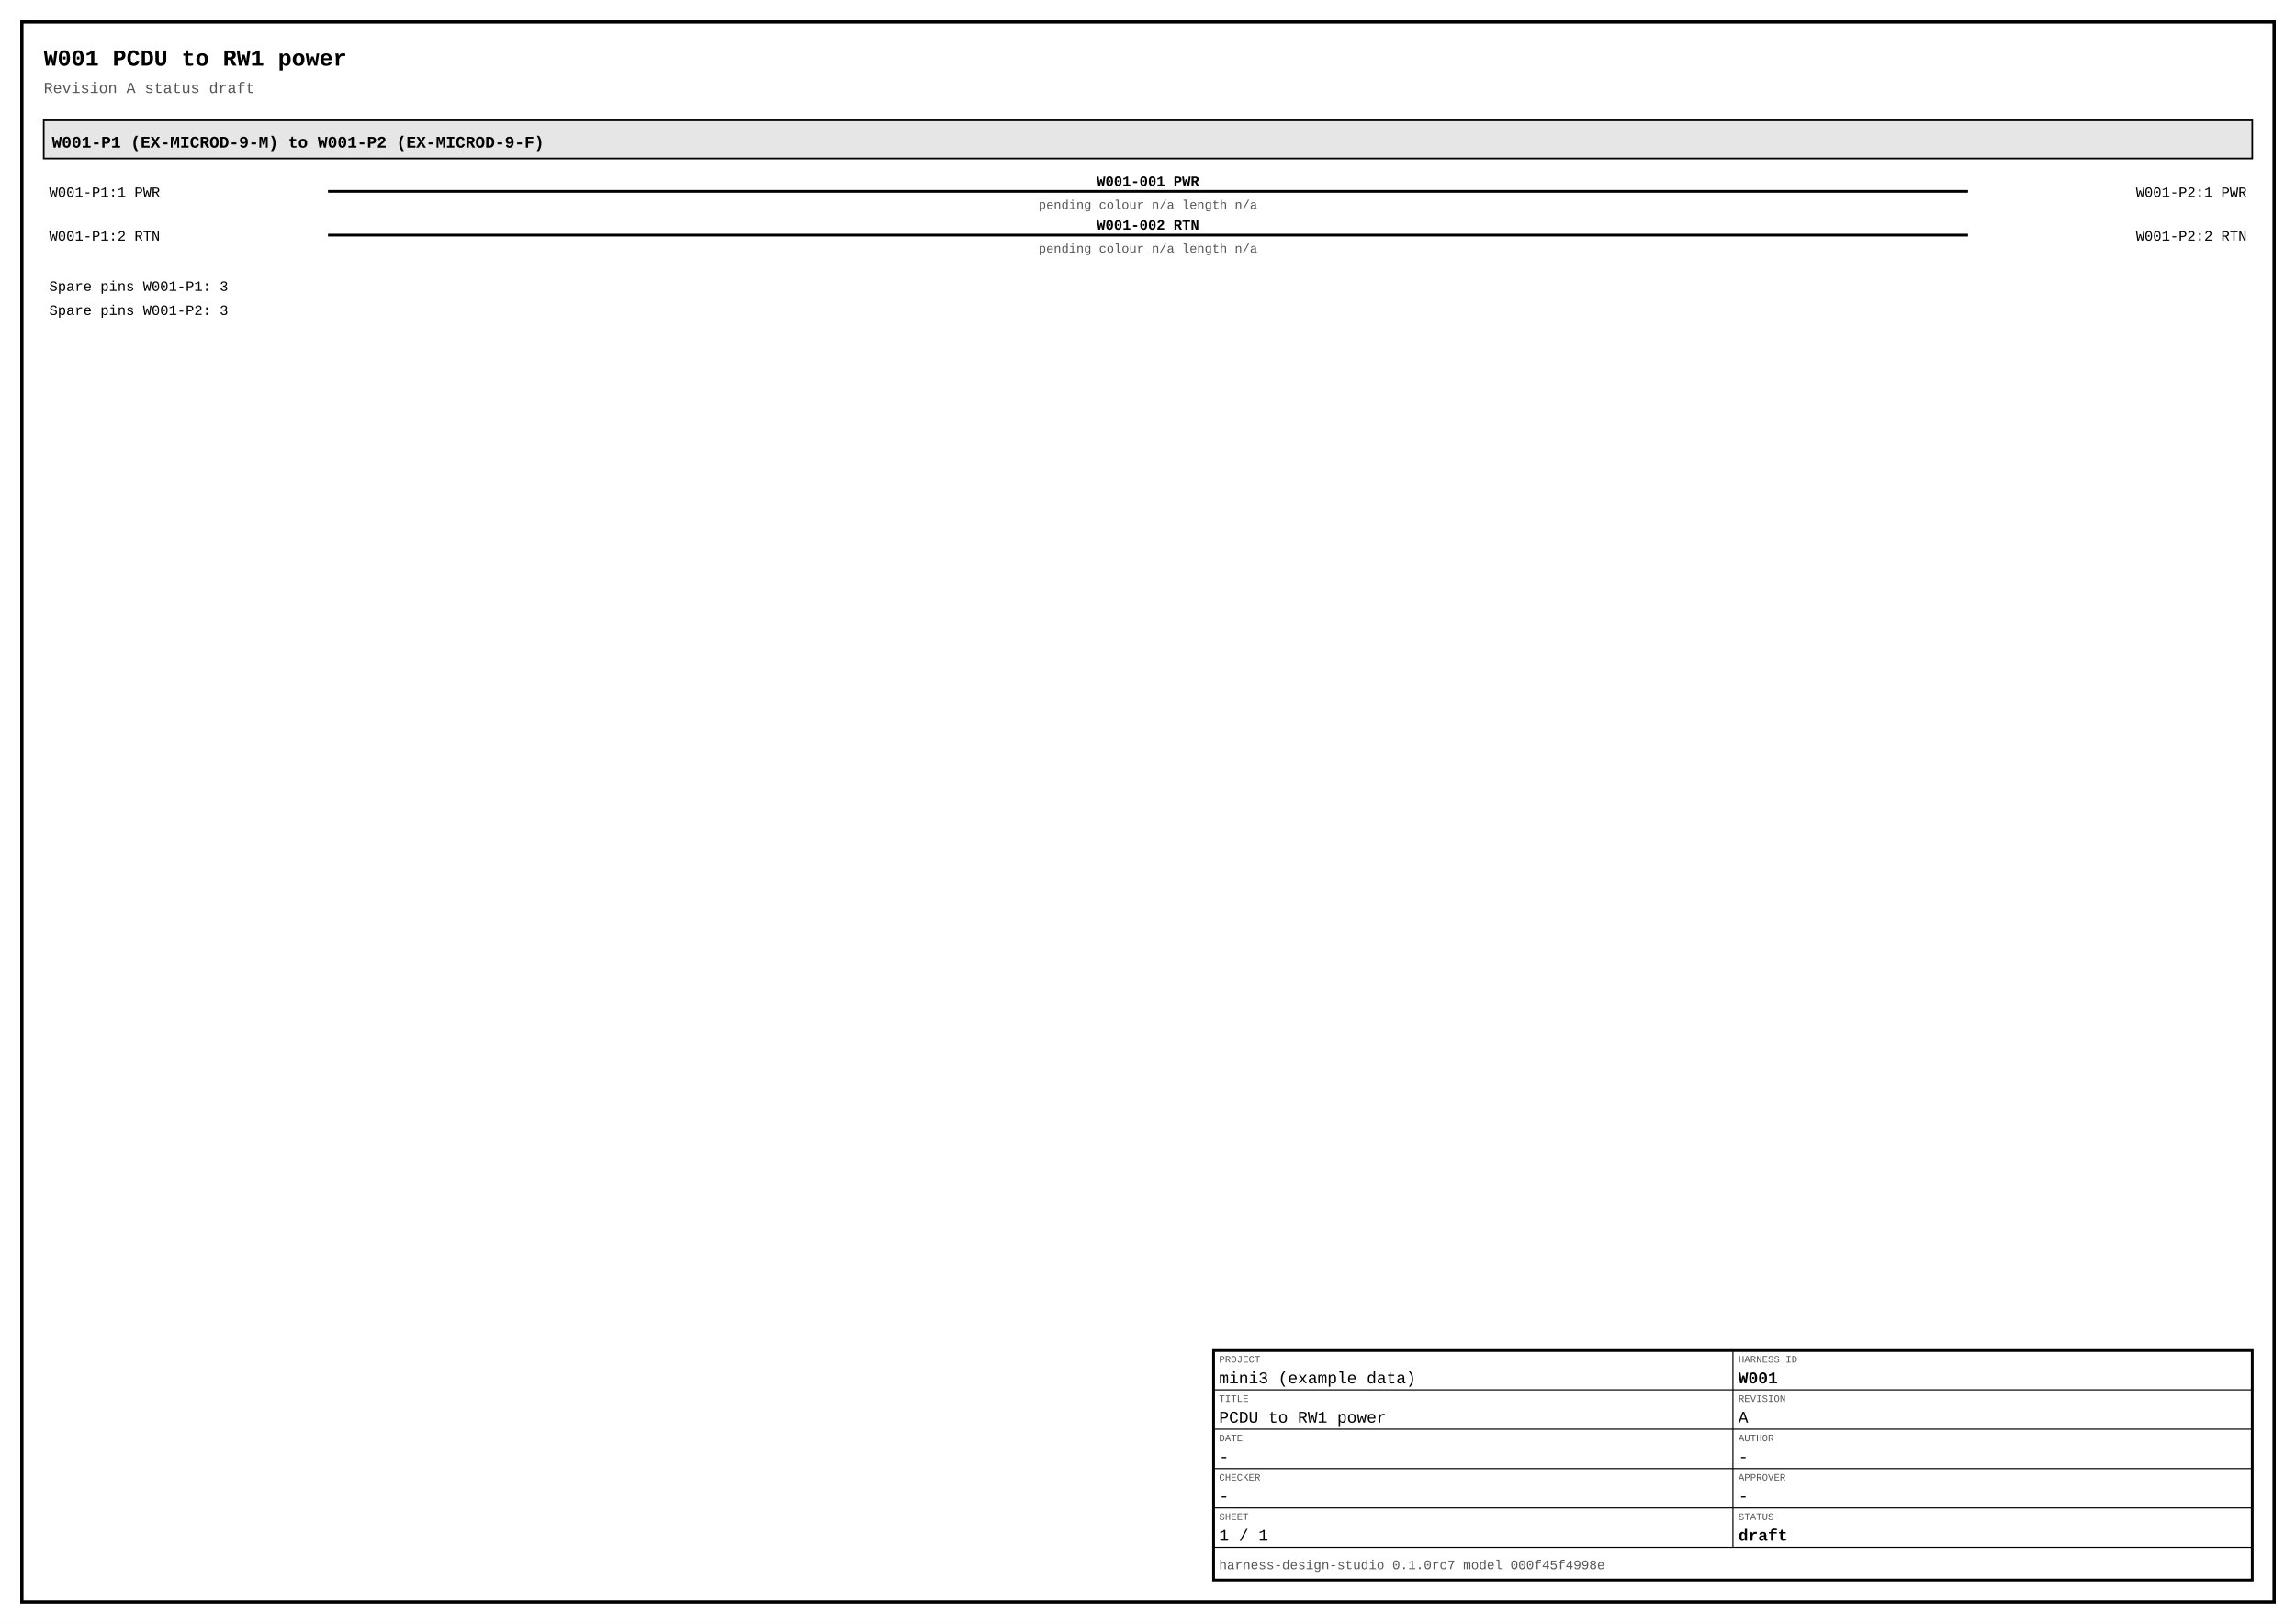
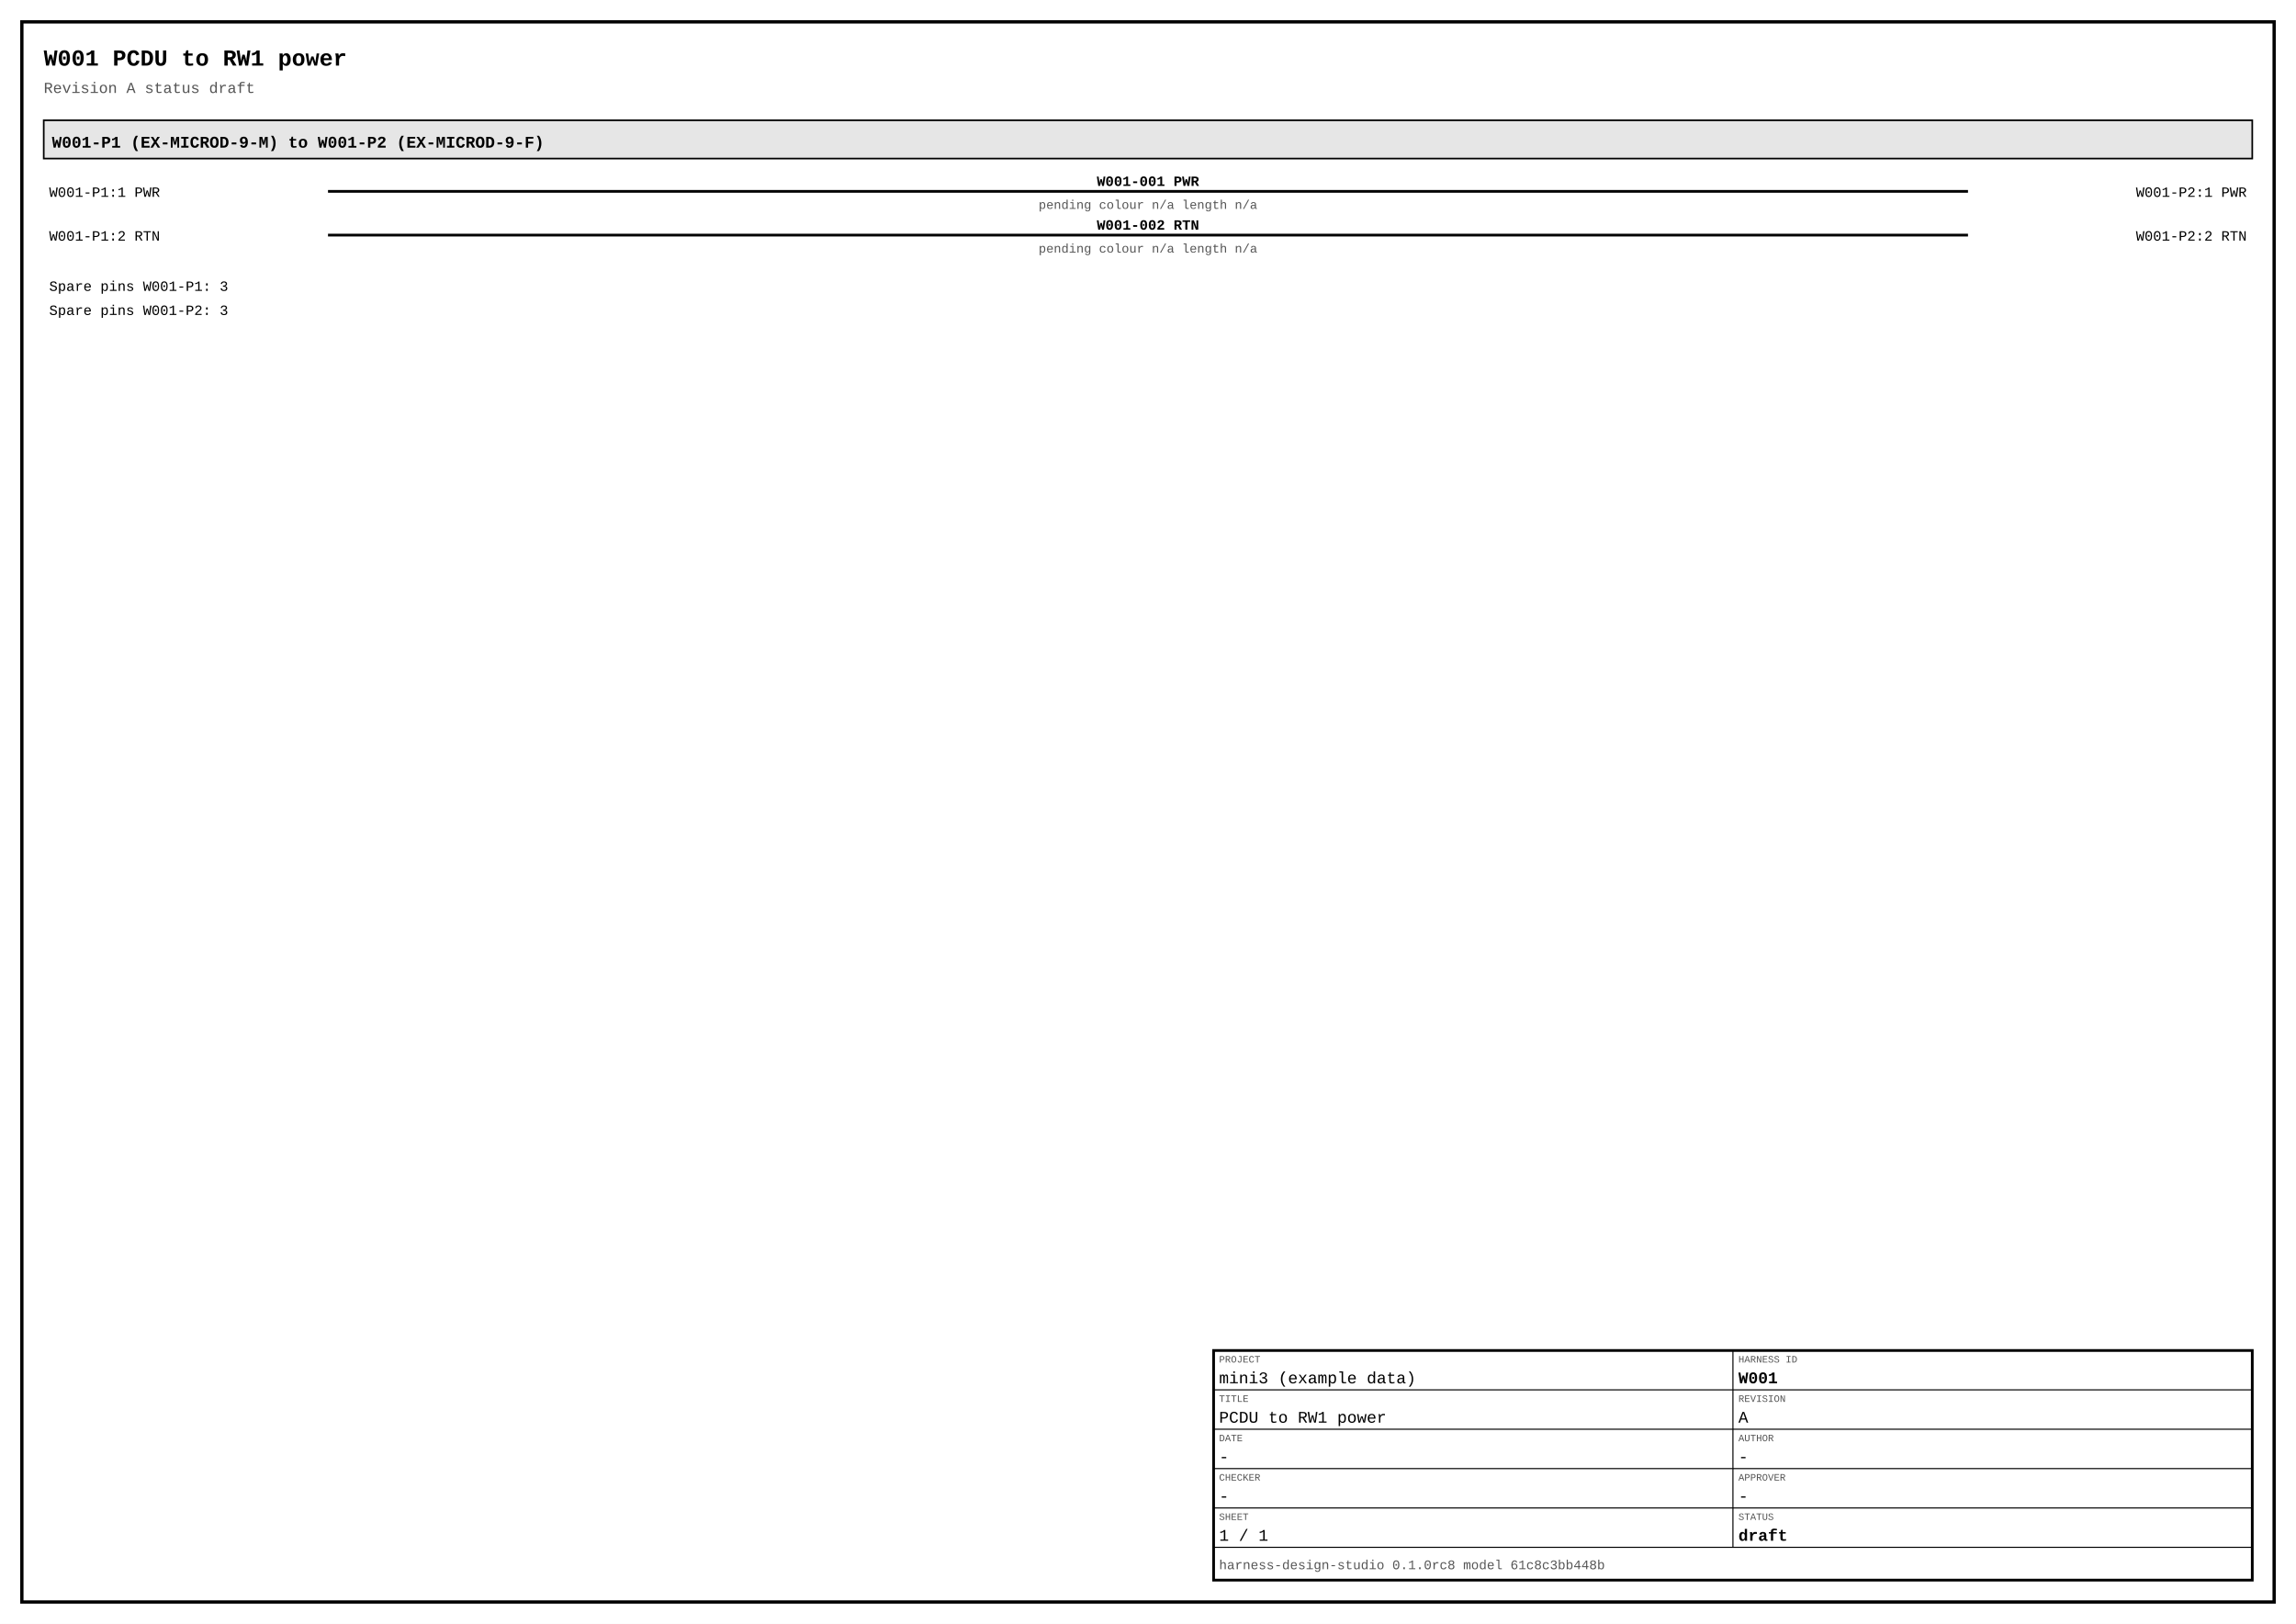
<svg xmlns="http://www.w3.org/2000/svg" width="420mm" height="297mm" viewBox="0 0 420 297" font-family="Courier New, Courier, monospace">
  <rect x="0" y="0" width="420" height="297" fill="#ffffff" />
  <rect x="4" y="4" width="412" height="289" fill="none" stroke="#000000" stroke-width="0.6" />
  <text x="8" y="12" font-size="4.2" font-weight="bold" text-anchor="start" fill="#000000">W001  PCDU to RW1 power</text>
  <text x="8" y="17" font-size="2.8" text-anchor="start" fill="#555555">Revision A  status draft</text>
  <rect x="8" y="22" width="404" height="7" fill="#e6e6e6" stroke="#000000" stroke-width="0.3" />
  <text x="9.5" y="27" font-size="3" font-weight="bold" text-anchor="start" fill="#000000">W001-P1 (EX-MICROD-9-M)  to  W001-P2 (EX-MICROD-9-F)</text>
  <text x="9" y="36" font-size="2.6" text-anchor="start" fill="#000000">W001-P1:1 PWR</text>
  <text x="411" y="36" font-size="2.6" text-anchor="end" fill="#000000">W001-P2:1 PWR</text>
  <line x1="60" y1="35" x2="360" y2="35" stroke="#000000" stroke-width="0.5" />
  <text x="210" y="34" font-size="2.6" font-weight="bold" text-anchor="middle" fill="#000000">W001-001  PWR</text>
  <text x="210" y="38.2" font-size="2.3" text-anchor="middle" fill="#555555">pending  colour n/a  length n/a  </text>
  <text x="9" y="44" font-size="2.6" text-anchor="start" fill="#000000">W001-P1:2 RTN</text>
  <text x="411" y="44" font-size="2.6" text-anchor="end" fill="#000000">W001-P2:2 RTN</text>
  <line x1="60" y1="43" x2="360" y2="43" stroke="#000000" stroke-width="0.5" />
  <text x="210" y="42" font-size="2.6" font-weight="bold" text-anchor="middle" fill="#000000">W001-002  RTN</text>
  <text x="210" y="46.2" font-size="2.3" text-anchor="middle" fill="#555555">pending  colour n/a  length n/a  </text>
  <text x="9" y="53.2" font-size="2.6" text-anchor="start" fill="#000000">Spare pins W001-P1: 3</text>
  <text x="9" y="57.6" font-size="2.6" text-anchor="start" fill="#000000">Spare pins W001-P2: 3</text>
  <rect x="222" y="247" width="190" height="42" fill="none" stroke="#000000" stroke-width="0.5" />
  <line x1="222" y1="247" x2="317" y2="247" stroke="#000000" stroke-width="0.2" />
  <text x="223" y="249.2" font-size="1.8" text-anchor="start" fill="#555555">PROJECT</text>
  <text x="223" y="253" font-size="3" text-anchor="start" fill="#000000">mini3 (example data)</text>
  <line x1="317" y1="247" x2="412" y2="247" stroke="#000000" stroke-width="0.2" />
  <text x="318" y="249.2" font-size="1.8" text-anchor="start" fill="#555555">HARNESS ID</text>
  <text x="318" y="253" font-size="3" font-weight="bold" text-anchor="start" fill="#000000">W001</text>
  <line x1="222" y1="254.2" x2="317" y2="254.2" stroke="#000000" stroke-width="0.2" />
  <text x="223" y="256.4" font-size="1.8" text-anchor="start" fill="#555555">TITLE</text>
  <text x="223" y="260.2" font-size="3" text-anchor="start" fill="#000000">PCDU to RW1 power</text>
  <line x1="317" y1="254.2" x2="412" y2="254.2" stroke="#000000" stroke-width="0.2" />
  <text x="318" y="256.4" font-size="1.8" text-anchor="start" fill="#555555">REVISION</text>
  <text x="318" y="260.2" font-size="3" text-anchor="start" fill="#000000">A</text>
  <line x1="222" y1="261.4" x2="317" y2="261.4" stroke="#000000" stroke-width="0.2" />
  <text x="223" y="263.6" font-size="1.8" text-anchor="start" fill="#555555">DATE</text>
  <text x="223" y="267.4" font-size="3" text-anchor="start" fill="#000000">-</text>
  <line x1="317" y1="261.4" x2="412" y2="261.4" stroke="#000000" stroke-width="0.2" />
  <text x="318" y="263.6" font-size="1.8" text-anchor="start" fill="#555555">AUTHOR</text>
  <text x="318" y="267.4" font-size="3" text-anchor="start" fill="#000000">-</text>
  <line x1="222" y1="268.6" x2="317" y2="268.6" stroke="#000000" stroke-width="0.2" />
  <text x="223" y="270.8" font-size="1.8" text-anchor="start" fill="#555555">CHECKER</text>
  <text x="223" y="274.6" font-size="3" text-anchor="start" fill="#000000">-</text>
  <line x1="317" y1="268.6" x2="412" y2="268.6" stroke="#000000" stroke-width="0.2" />
  <text x="318" y="270.8" font-size="1.8" text-anchor="start" fill="#555555">APPROVER</text>
  <text x="318" y="274.6" font-size="3" text-anchor="start" fill="#000000">-</text>
  <line x1="222" y1="275.8" x2="317" y2="275.8" stroke="#000000" stroke-width="0.2" />
  <text x="223" y="278" font-size="1.8" text-anchor="start" fill="#555555">SHEET</text>
  <text x="223" y="281.8" font-size="3" text-anchor="start" fill="#000000">1 / 1</text>
  <line x1="317" y1="275.8" x2="412" y2="275.8" stroke="#000000" stroke-width="0.2" />
  <text x="318" y="278" font-size="1.8" text-anchor="start" fill="#555555">STATUS</text>
  <text x="318" y="281.8" font-size="3" font-weight="bold" text-anchor="start" fill="#000000">draft</text>
  <line x1="317" y1="247" x2="317" y2="283" stroke="#000000" stroke-width="0.2" />
  <line x1="222" y1="283" x2="412" y2="283" stroke="#000000" stroke-width="0.2" />
-   <text x="223" y="287" font-size="2.4" text-anchor="start" fill="#555555">harness-design-studio 0.1.0rc7 model 000f45f4998e</text>
+   <text x="223" y="287" font-size="2.4" text-anchor="start" fill="#555555">harness-design-studio 0.1.0rc8 model 61c8c3bb448b</text>
</svg>
